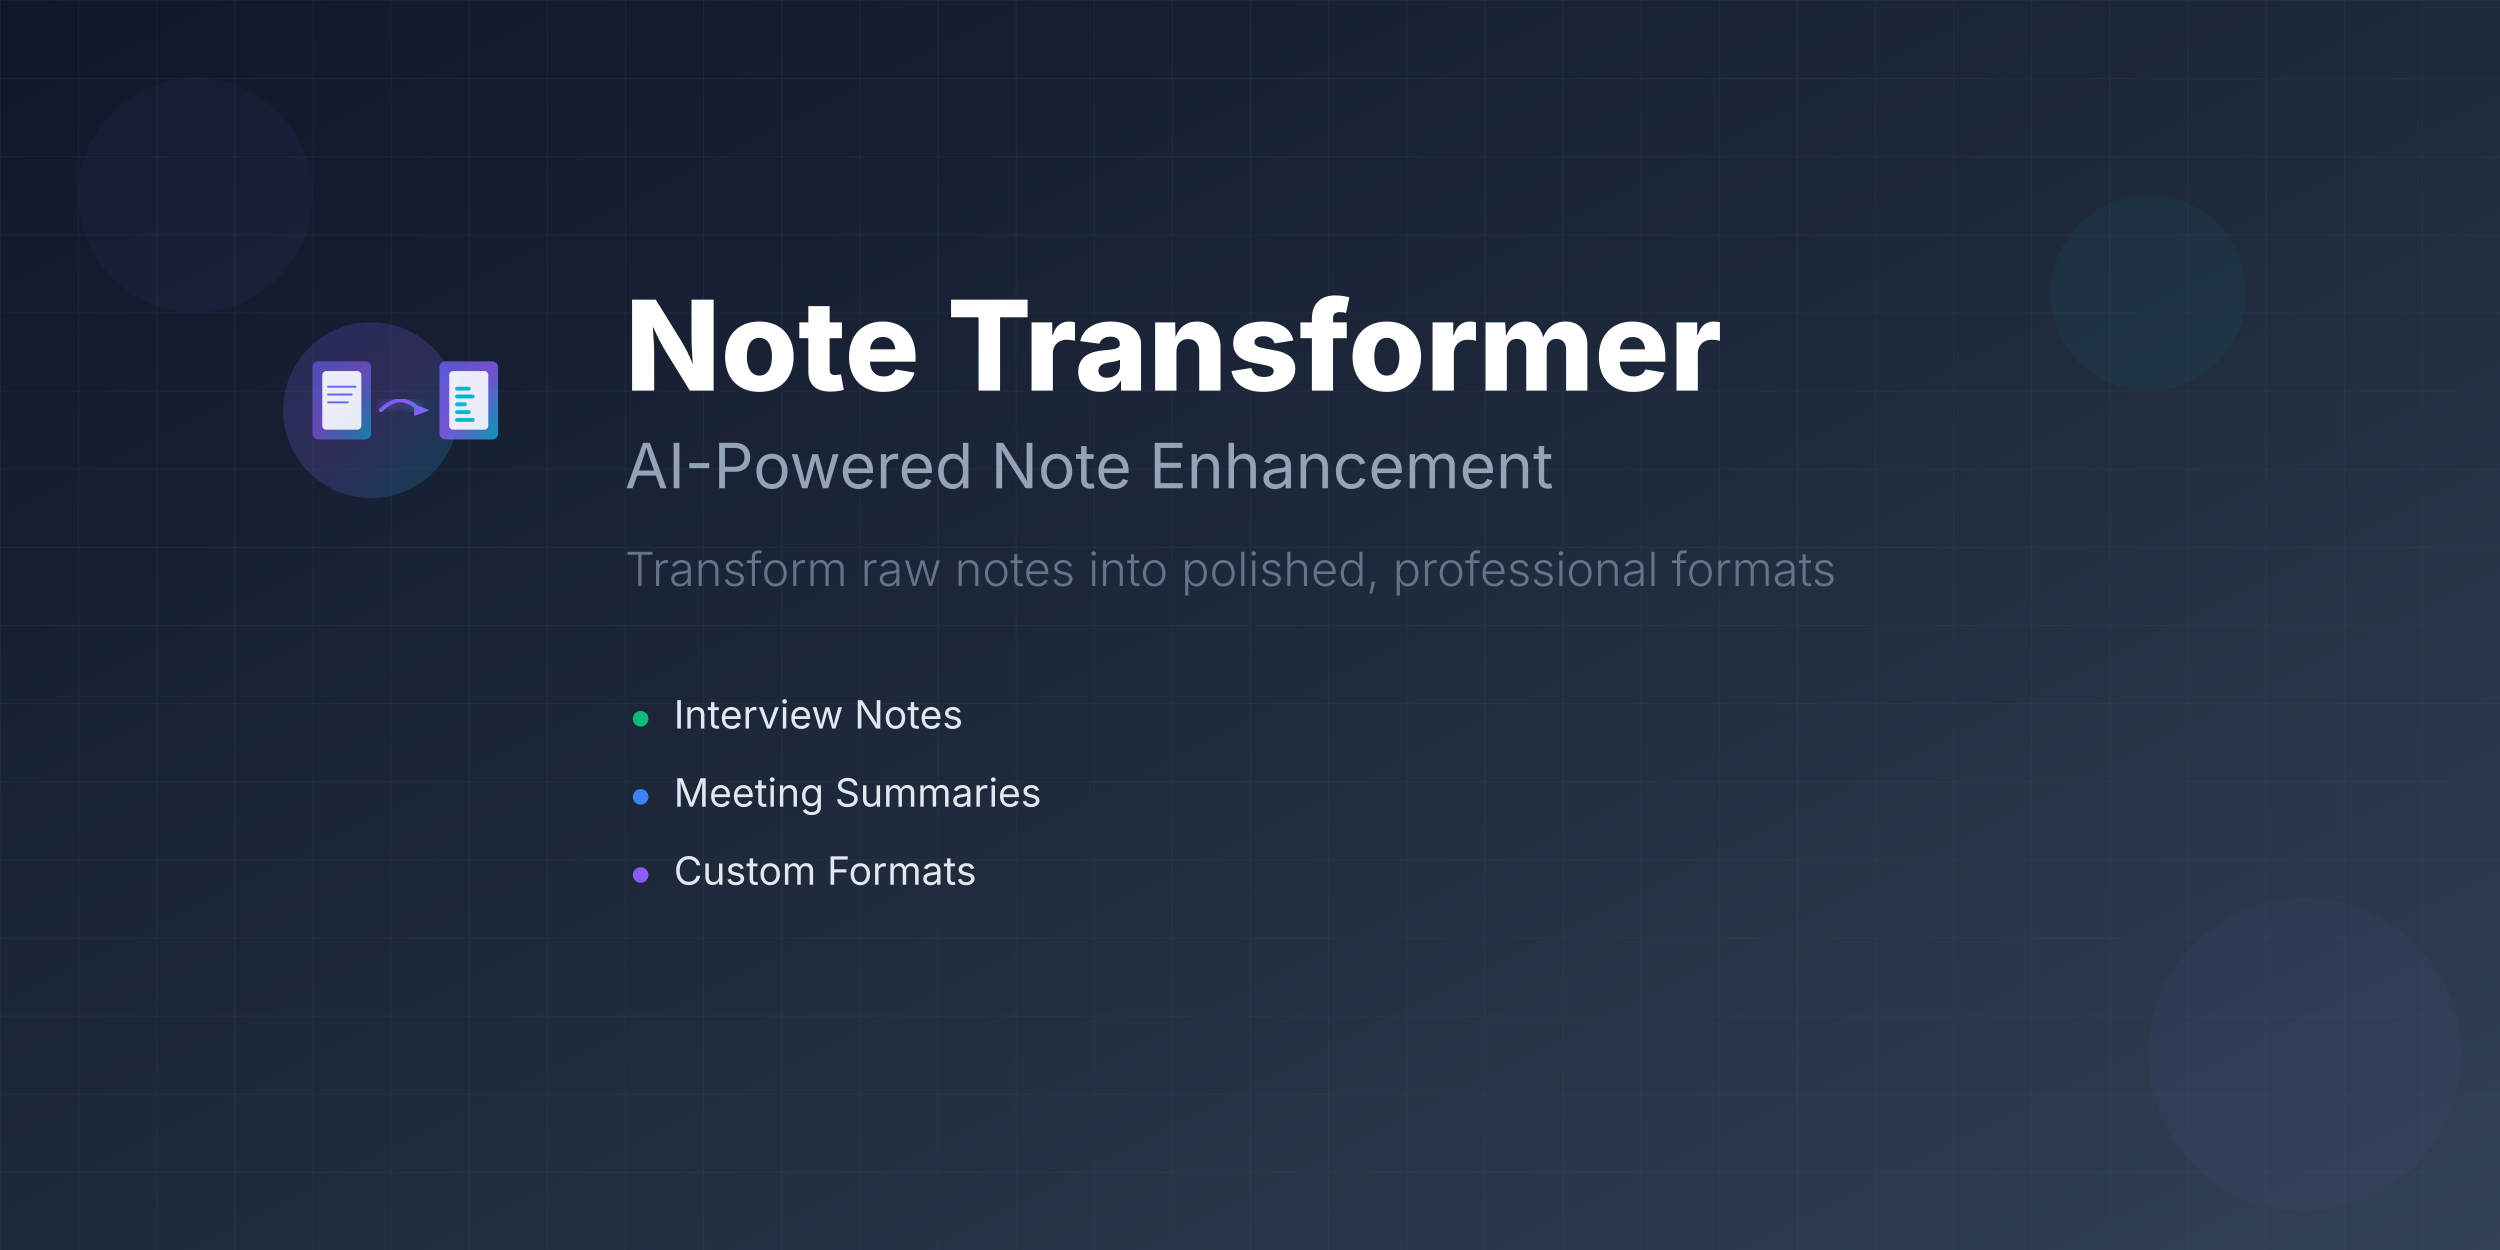
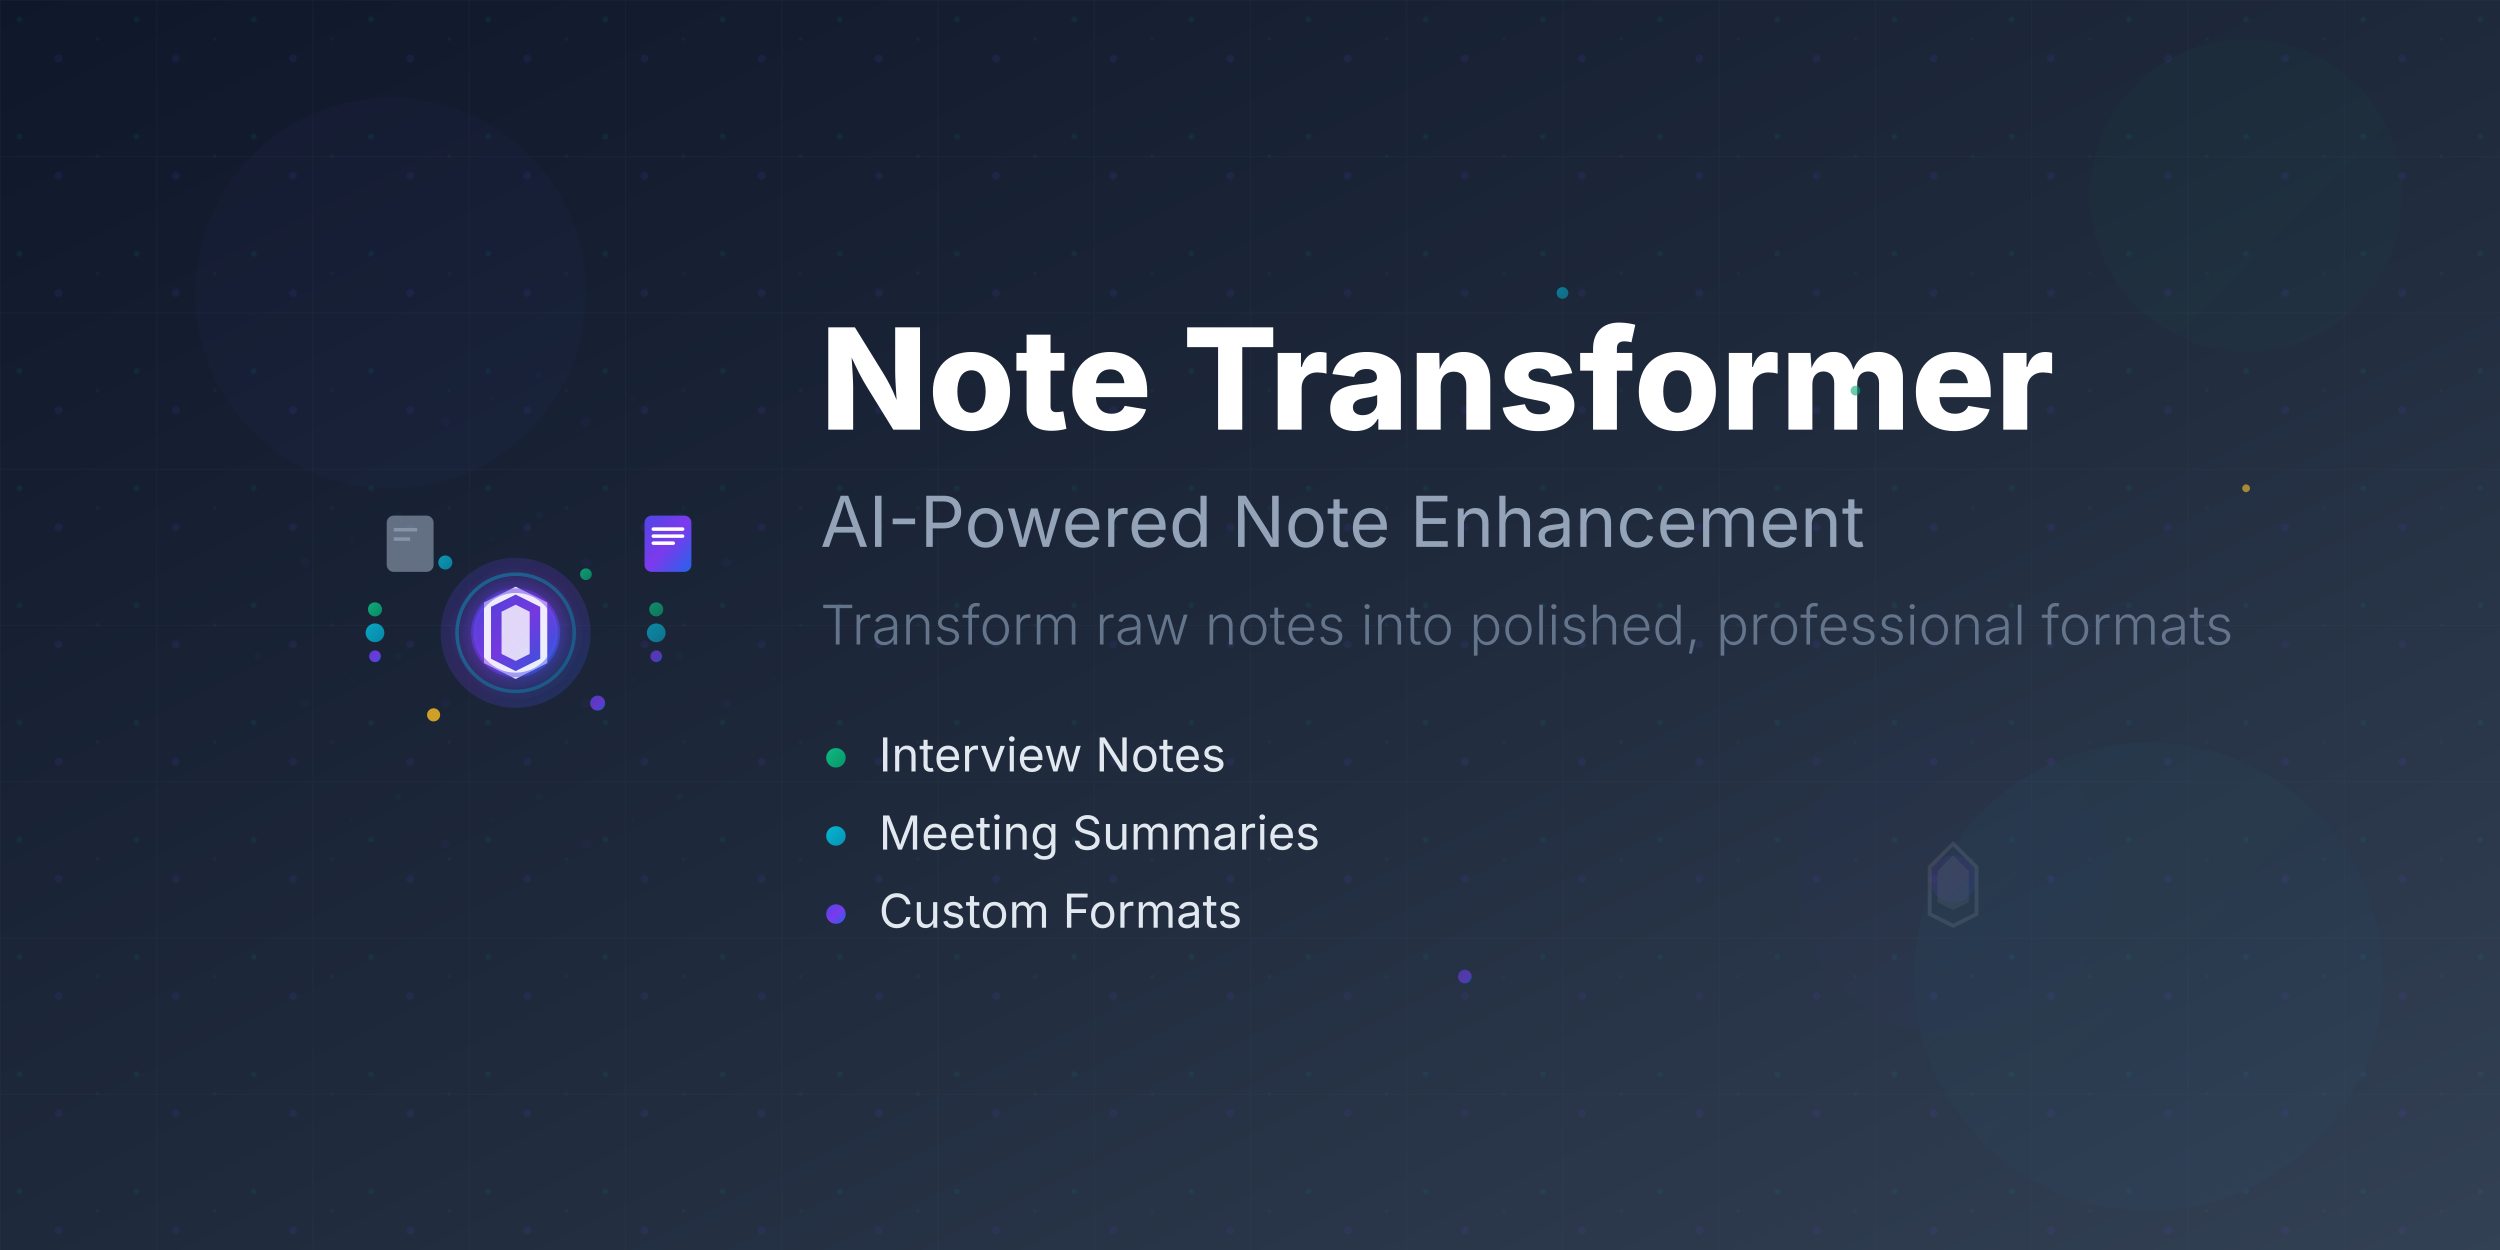
<svg xmlns="http://www.w3.org/2000/svg" width="1280" height="640" viewBox="0 0 1280 640" fill="none">
  <defs>
-     <linearGradient id="a" x1="0%" y1="0%" x2="100%" y2="100%">
-       <stop offset="0%" style="stop-color:#0f172a;stop-opacity:1" />
-       <stop offset="50%" style="stop-color:#1e293b;stop-opacity:1" />
-       <stop offset="100%" style="stop-color:#334155;stop-opacity:1" />
+     <linearGradient id="bgGradient" x1="0%" y1="0%" x2="100%" y2="100%">
+       <stop offset="0%" stop-color="#0f172a" stop-opacity="1" />
+       <stop offset="50%" stop-color="#1e293b" stop-opacity="1" />
+       <stop offset="100%" stop-color="#334155" stop-opacity="1" />
    </linearGradient>
-     <linearGradient id="c" x1="0%" y1="0%" x2="100%" y2="100%">
-       <stop offset="0%" style="stop-color:#6366f1;stop-opacity:1" />
-       <stop offset="50%" style="stop-color:#8b5cf6;stop-opacity:1" />
-       <stop offset="100%" style="stop-color:#06b6d4;stop-opacity:1" />
+     <linearGradient id="primaryGradient" x1="0%" y1="0%" x2="100%" y2="100%">
+       <stop offset="0%" stop-color="#4f46e5" stop-opacity="1" />
+       <stop offset="50%" stop-color="#7c3aed" stop-opacity="1" />
+       <stop offset="100%" stop-color="#2563eb" stop-opacity="1" />
    </linearGradient>
-     <linearGradient id="d" x1="0%" y1="0%" x2="100%" y2="100%">
-       <stop offset="0%" style="stop-color:#fff;stop-opacity:.9" />
-       <stop offset="100%" style="stop-color:#f8fafc;stop-opacity:.9" />
+     <linearGradient id="accentGradient" x1="0%" y1="0%" x2="100%" y2="100%">
+       <stop offset="0%" stop-color="#06b6d4" stop-opacity="1" />
+       <stop offset="100%" stop-color="#0891b2" stop-opacity="1" />
    </linearGradient>
-     <filter id="e">
-       <feGaussianBlur stdDeviation="3" result="coloredBlur" />
+     <linearGradient id="successGradient" x1="0%" y1="0%" x2="100%" y2="100%">
+       <stop offset="0%" stop-color="#10b981" stop-opacity="1" />
+       <stop offset="100%" stop-color="#059669" stop-opacity="1" />
+     </linearGradient>
+     <filter id="glow" x="-50%" y="-50%" width="200%" height="200%">
+       <feGaussianBlur stdDeviation="6" result="coloredBlur" />
      <feMerge>
        <feMergeNode in="coloredBlur" />
        <feMergeNode in="SourceGraphic" />
      </feMerge>
    </filter>
+     <pattern id="neuralPattern" x="0" y="0" width="60" height="60" patternUnits="userSpaceOnUse">
+       <circle cx="30" cy="30" r="2" fill="url(#primaryGradient)" opacity="0.1" />
+       <circle cx="10" cy="10" r="1.5" fill="url(#accentGradient)" opacity="0.08" />
+       <circle cx="50" cy="20" r="1" fill="url(#successGradient)" opacity="0.06" />
+     </pattern>
+     <pattern id="gridPattern" width="80" height="80" patternUnits="userSpaceOnUse">
+       <path d="M80 0H0v80" stroke="#475569" stroke-width="0.5" opacity="0.2" />
+     </pattern>
  </defs>
-   <path fill="url(#a)" d="M0 0h1280v640H0z" />
-   <pattern id="b" width="40" height="40" patternUnits="userSpaceOnUse">
-     <path d="M40 0H0v40" stroke="#475569" stroke-width=".5" opacity=".3" />
-   </pattern>
-   <path fill="url(#b)" d="M0 0h1280v640H0z" />
-   <circle cx="100" cy="100" r="60" fill="#6366f1" opacity=".05" />
-   <circle cx="1180" cy="540" r="80" fill="#8b5cf6" opacity=".05" />
-   <circle cx="1100" cy="150" r="50" fill="#06b6d4" opacity=".05" />
-   <g transform="translate(140 160)">
-     <circle cx="50" cy="50" r="45" fill="url(#c)" opacity=".2" />
-     <rect x="20" y="25" width="30" height="40" rx="3" fill="url(#c)" opacity=".6" />
-     <rect x="25" y="30" width="20" height="30" rx="2" fill="url(#d)" />
-     <path stroke="#6366f1" stroke-linecap="round" d="M28 38h14m-14 4h12m-12 4h10" />
-     <path d="M55 50q10-10 20 0" stroke="url(#c)" stroke-width="2" stroke-linecap="round" filter="url(#e)" />
-     <path fill="url(#c)" d="m72 47 8 3-8 3z" />
-     <rect x="85" y="25" width="30" height="40" rx="3" fill="url(#c)" opacity=".8" />
-     <rect x="90" y="30" width="20" height="30" rx="2" fill="url(#d)" />
-     <rect x="93" y="38" width="8" height="2" rx="1" fill="#06b6d4" />
-     <rect x="93" y="42" width="10" height="2" rx="1" fill="#06b6d4" />
-     <rect x="93" y="46" width="6" height="2" rx="1" fill="#06b6d4" />
-     <rect x="93" y="50" width="8" height="2" rx="1" fill="#06b6d4" />
-     <rect x="93" y="54" width="10" height="2" rx="1" fill="#06b6d4" />
+   <rect width="1280" height="640" fill="url(#bgGradient)" />
+   <rect width="1280" height="640" fill="url(#gridPattern)" />
+   <rect width="1280" height="640" fill="url(#neuralPattern)" />
+   <circle cx="200" cy="150" r="100" fill="url(#primaryGradient)" opacity="0.03" />
+   <circle cx="1100" cy="500" r="120" fill="url(#accentGradient)" opacity="0.03" />
+   <circle cx="1150" cy="100" r="80" fill="url(#successGradient)" opacity="0.03" />
+   <g transform="translate(120, 180)">
+     <g transform="scale(1.2)">
+       <circle cx="120" cy="120" r="115" fill="url(#neuralPattern)" opacity="0.4" />
+       <circle cx="120" cy="120" r="32" fill="url(#primaryGradient)" opacity="0.2" />
+       <circle cx="120" cy="120" r="18" fill="url(#primaryGradient)" opacity="0.9" filter="url(#glow)" />
+       <polygon points="120,102 132,108 132,132 120,138 108,132 108,108" fill="none" stroke="white" stroke-width="3" opacity="0.9" />
+       <polygon points="120,108 126,111 126,129 120,132 114,129 114,111" fill="white" opacity="0.8" />
+       <circle cx="60" cy="120" r="4" fill="url(#accentGradient)" opacity="0.9" />
+       <circle cx="60" cy="110" r="3" fill="url(#successGradient)" opacity="0.9" />
+       <circle cx="60" cy="130" r="2.5" fill="url(#primaryGradient)" opacity="0.9" />
+       <circle cx="180" cy="120" r="4" fill="url(#accentGradient)" opacity="0.7" />
+       <circle cx="180" cy="110" r="3" fill="url(#successGradient)" opacity="0.7" />
+       <circle cx="180" cy="130" r="2.5" fill="url(#primaryGradient)" opacity="0.7" />
+       <rect x="65" y="70" width="20" height="24" rx="3" fill="#94a3b8" opacity="0.6" />
+       <line x1="68" y1="76" x2="78" y2="76" stroke="#94a3b8" stroke-width="1.5" opacity="0.7" />
+       <line x1="68" y1="80" x2="75" y2="80" stroke="#94a3b8" stroke-width="1.5" opacity="0.7" />
+       <rect x="175" y="70" width="20" height="24" rx="3" fill="url(#primaryGradient)" opacity="1" />
+       <rect x="178" y="75" width="14" height="1.5" rx="0.75" fill="white" opacity="1" />
+       <rect x="178" y="78" width="14" height="1.5" rx="0.75" fill="white" opacity="1" />
+       <rect x="178" y="81" width="10" height="1.5" rx="0.75" fill="white" opacity="1" />
+       <circle cx="90" cy="90" r="3" fill="url(#accentGradient)" opacity="0.8" />
+       <circle cx="150" cy="95" r="2.5" fill="url(#successGradient)" opacity="0.8" />
+       <circle cx="85" cy="155" r="2.8" fill="#fbbf24" opacity="0.8" />
+       <circle cx="155" cy="150" r="3.2" fill="url(#primaryGradient)" opacity="0.8" />
+       <circle cx="120" cy="120" r="18" fill="none" stroke="url(#primaryGradient)" stroke-width="2" opacity="0.5" />
+       <circle cx="120" cy="120" r="25" fill="none" stroke="url(#accentGradient)" stroke-width="1.5" opacity="0.4" />
+     </g>
  </g>
-   <text x="320" y="200" font-family="system-ui, -apple-system, sans-serif" font-size="64" font-weight="800" fill="#fff">
+   <text x="420" y="220" font-family="system-ui, -apple-system, sans-serif" font-size="72" font-weight="800" fill="#fff">
    Note Transformer
- </text>
-   <text x="320" y="250" font-family="system-ui, -apple-system, sans-serif" font-size="32" font-weight="400" fill="#94a3b8">
+   </text>
+   <text x="420" y="280" font-family="system-ui, -apple-system, sans-serif" font-size="36" font-weight="400" fill="#94a3b8">
    AI-Powered Note Enhancement
- </text>
-   <text x="320" y="300" font-family="system-ui, -apple-system, sans-serif" font-size="24" font-weight="300" fill="#64748b">
+   </text>
+   <text x="420" y="330" font-family="system-ui, -apple-system, sans-serif" font-size="28" font-weight="300" fill="#64748b">
    Transform raw notes into polished, professional formats
- </text>
-   <g transform="translate(320 360)">
-     <circle cx="8" cy="8" r="4" fill="#10b981" />
-     <text x="25" y="13" font-family="system-ui, -apple-system, sans-serif" font-size="20" fill="#e2e8f0">Interview Notes</text>
+   </text>
+   <g transform="translate(420, 380)">
+     <circle cx="8" cy="8" r="5" fill="url(#successGradient)" />
+     <text x="30" y="15" font-family="system-ui, -apple-system, sans-serif" font-size="24" fill="#e2e8f0">Interview Notes</text>
  </g>
-   <g transform="translate(320 400)">
-     <circle cx="8" cy="8" r="4" fill="#3b82f6" />
-     <text x="25" y="13" font-family="system-ui, -apple-system, sans-serif" font-size="20" fill="#e2e8f0">Meeting Summaries</text>
+   <g transform="translate(420, 420)">
+     <circle cx="8" cy="8" r="5" fill="url(#accentGradient)" />
+     <text x="30" y="15" font-family="system-ui, -apple-system, sans-serif" font-size="24" fill="#e2e8f0">Meeting Summaries</text>
  </g>
-   <g transform="translate(320 440)">
-     <circle cx="8" cy="8" r="4" fill="#8b5cf6" />
-     <text x="25" y="13" font-family="system-ui, -apple-system, sans-serif" font-size="20" fill="#e2e8f0">Custom Formats</text>
+   <g transform="translate(420, 460)">
+     <circle cx="8" cy="8" r="5" fill="url(#primaryGradient)" />
+     <text x="30" y="15" font-family="system-ui, -apple-system, sans-serif" font-size="24" fill="#e2e8f0">Custom Formats</text>
  </g>
+   <g transform="translate(1000, 450)" opacity="0.15">
+     <circle cx="0" cy="0" r="80" fill="url(#primaryGradient)" opacity="0.1" />
+     <circle cx="0" cy="0" r="12" fill="url(#primaryGradient)" opacity="0.8" />
+     <polygon points="0,-18 12,-6 12,18 0,24 -12,18 -12,-6" fill="none" stroke="white" stroke-width="2" opacity="0.6" />
+     <polygon points="0,-12 8,-4 8,12 0,16 -8,12 -8,-4" fill="white" opacity="0.4" />
+   </g>
+   <circle cx="800" cy="150" r="3" fill="url(#accentGradient)" opacity="0.6" />
+   <circle cx="950" cy="200" r="2.5" fill="url(#successGradient)" opacity="0.6" />
+   <circle cx="1150" cy="250" r="2" fill="#fbbf24" opacity="0.6" />
+   <circle cx="750" cy="500" r="3.5" fill="url(#primaryGradient)" opacity="0.6" />
</svg>
